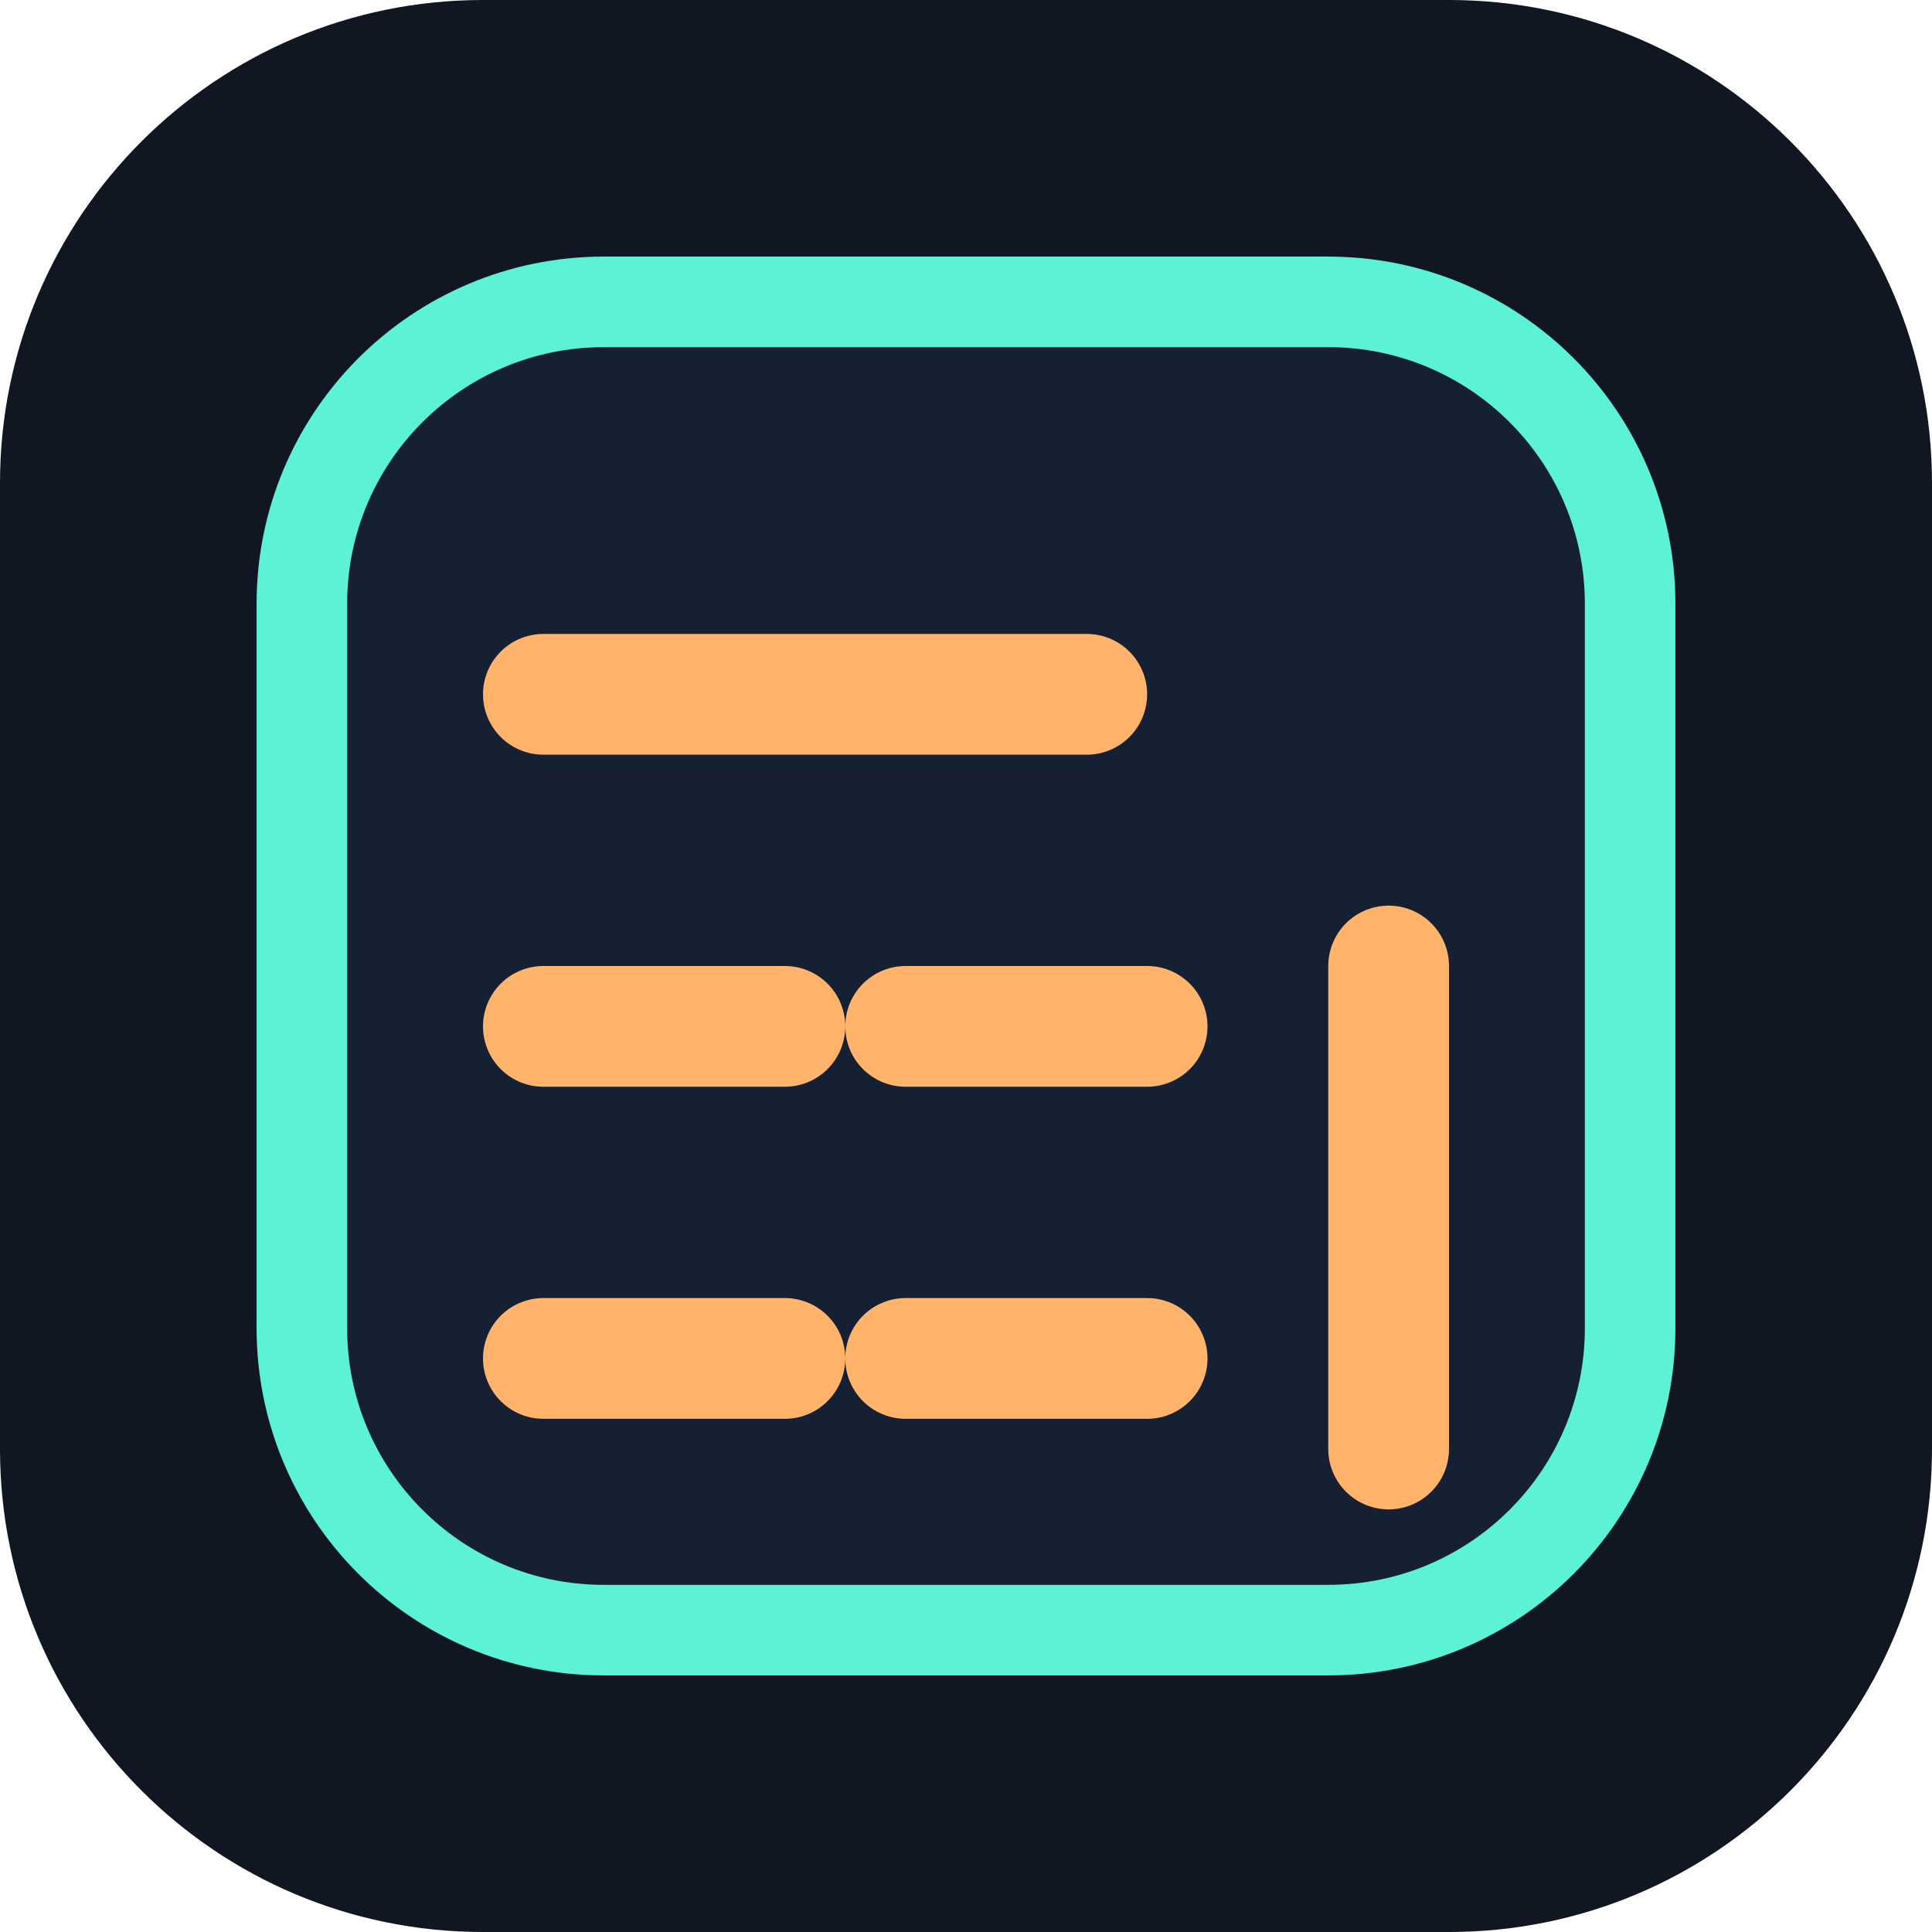
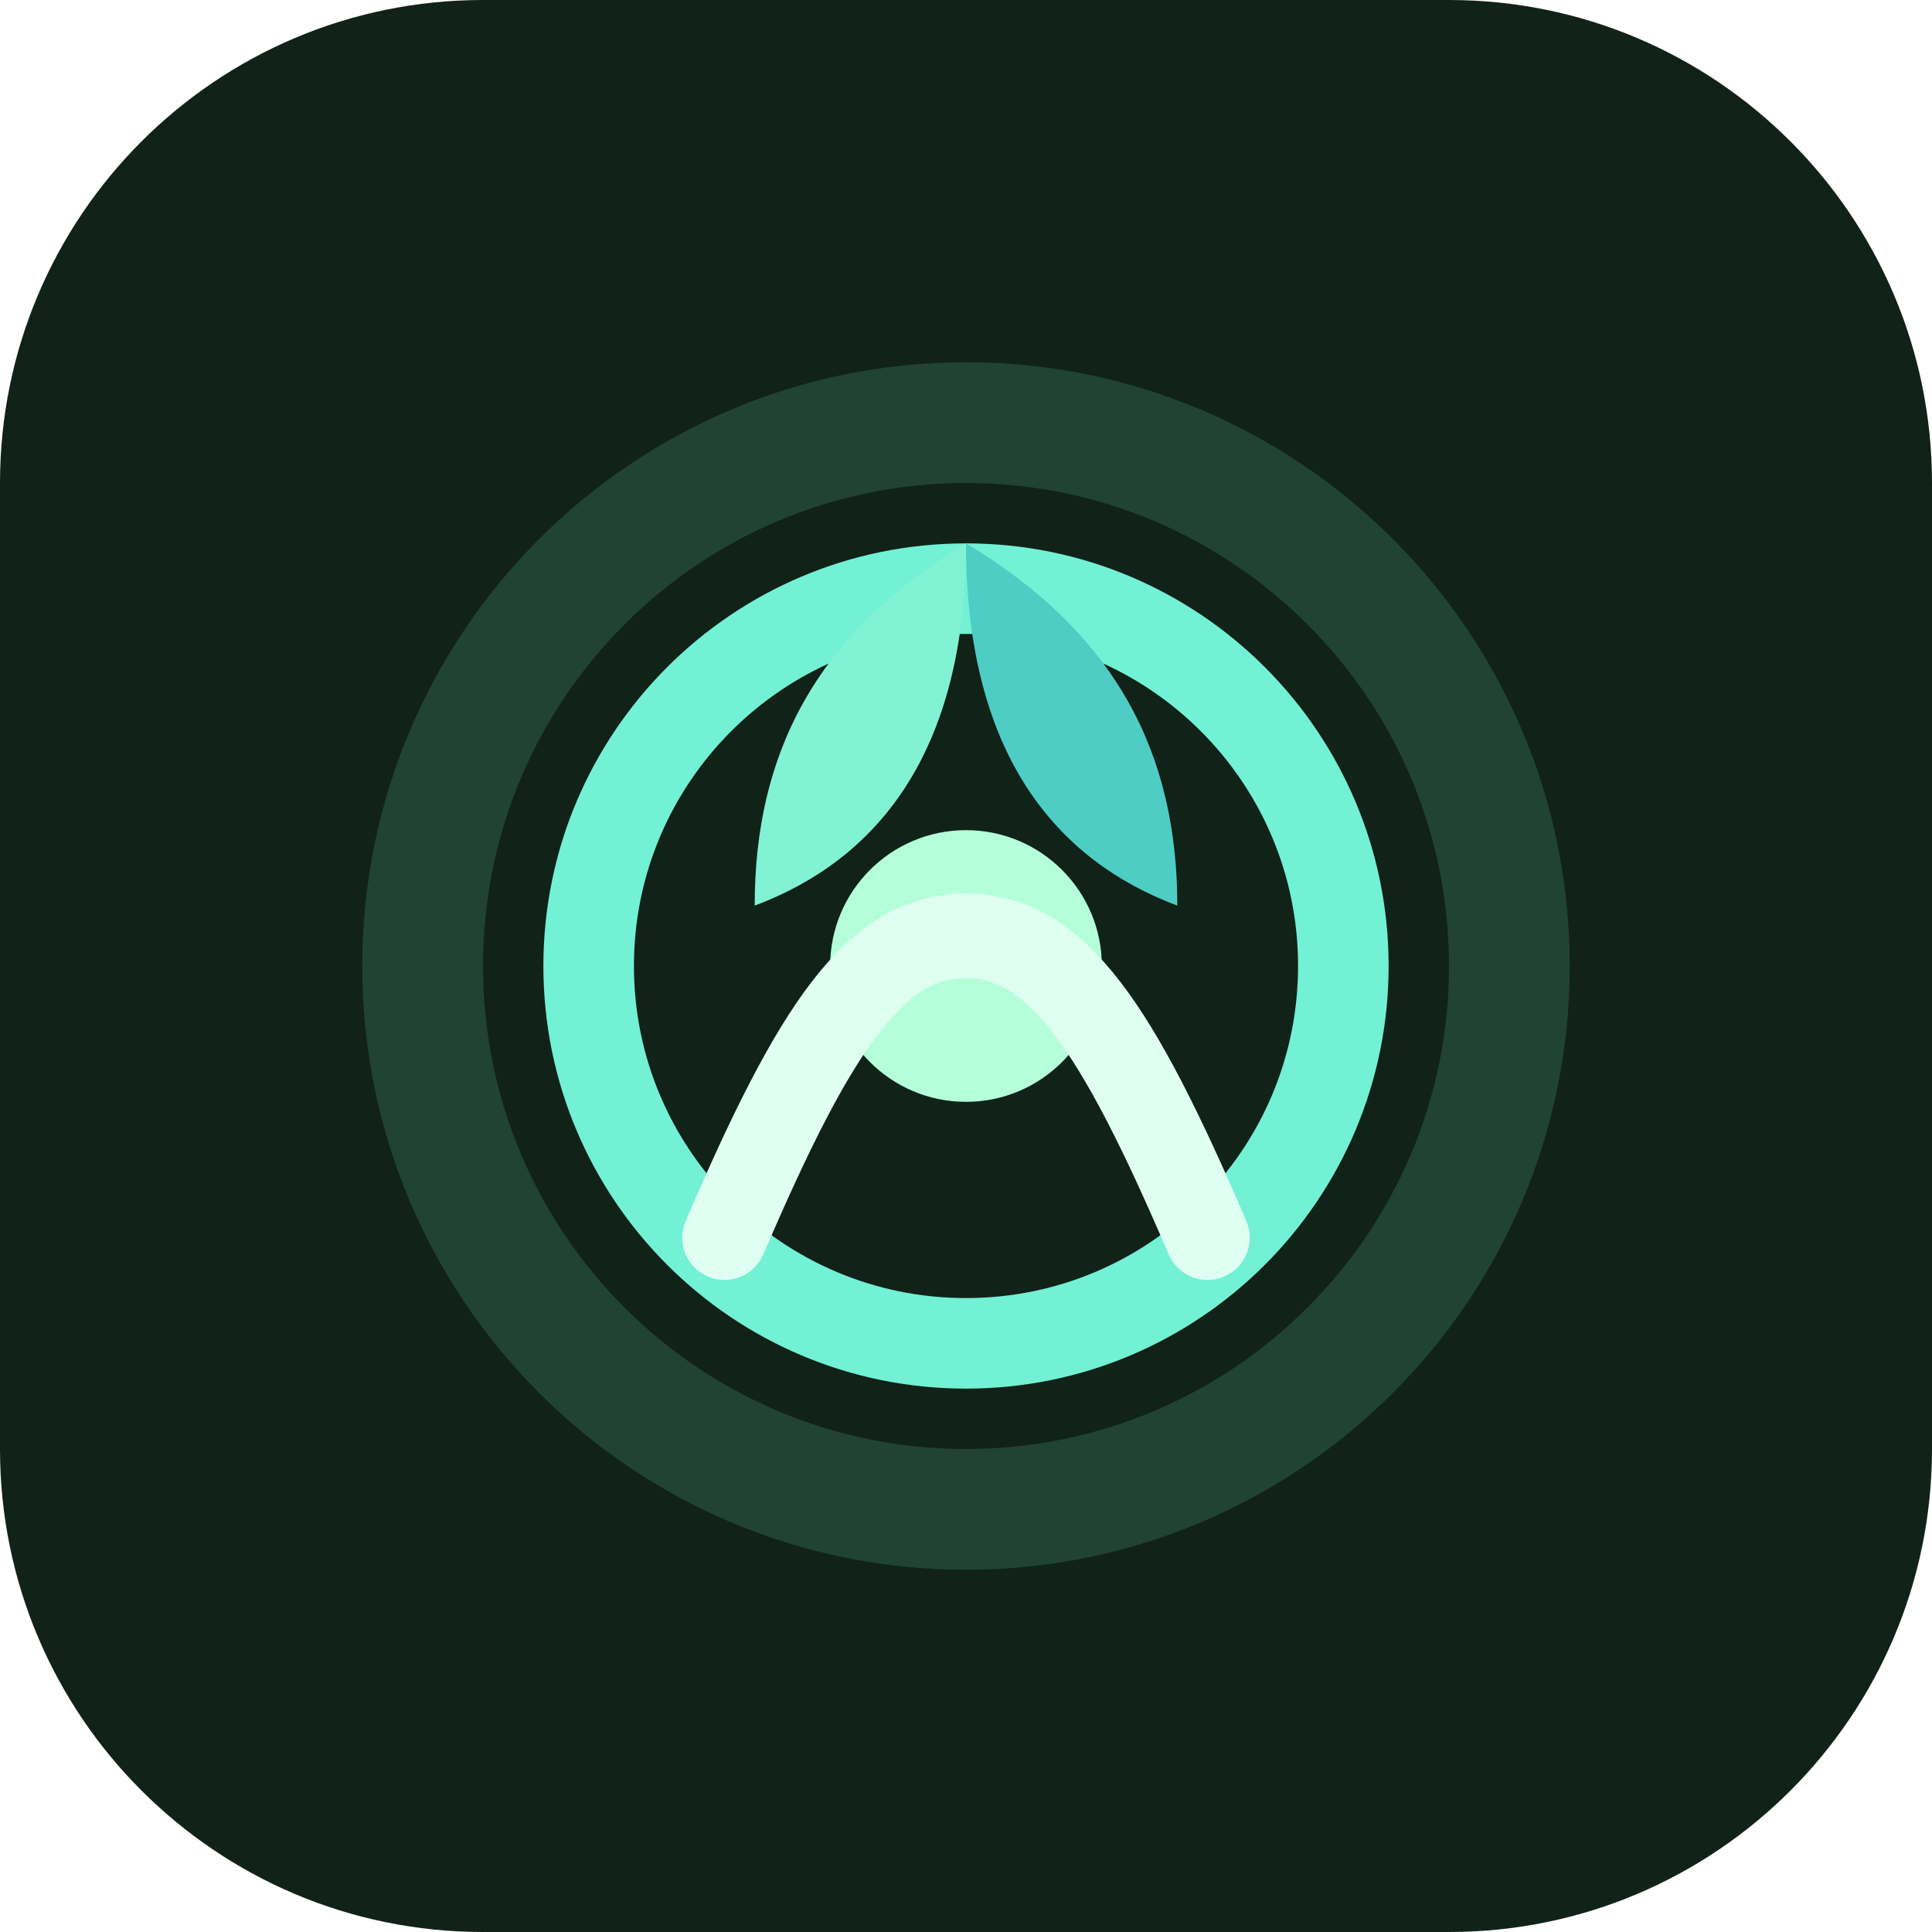
<svg xmlns="http://www.w3.org/2000/svg" viewBox="0 0 64 64">
-   <rect width="64" height="64" rx="16" fill="#101622" />
-   <rect x="10" y="10" width="44" height="44" rx="10" fill="#152033" stroke="#5cf2d6" stroke-width="3" />
-   <path d="M18 23h18M18 34h8M30 34h8M18 45h8M30 45h8M46 32v16" stroke="#ffb36b" stroke-width="4" stroke-linecap="round" />
+   <rect width="64" height="64" rx="16" fill="#112219" />
+   <circle cx="32" cy="32" r="18" fill="none" stroke="#204336" stroke-width="4" />
+   <circle cx="32" cy="32" r="12.5" fill="none" stroke="#72f1d4" stroke-width="3" />
+   <circle cx="32" cy="32" r="4.5" fill="#b4ffd9" />
+   <path d="M24 41c3-7 5-10 8-10s5 3 8 10" fill="none" stroke="#dffff3" stroke-width="2.8" stroke-linecap="round" />
+   <path d="M32 18c5 3 7 7 7 12-4-1.5-7-5-7-12z" fill="#4ecdc4" />
+   <path d="M32 18c-5 3-7 7-7 12 4-1.5 7-5 7-12z" fill="#82f2d4" />
</svg>
